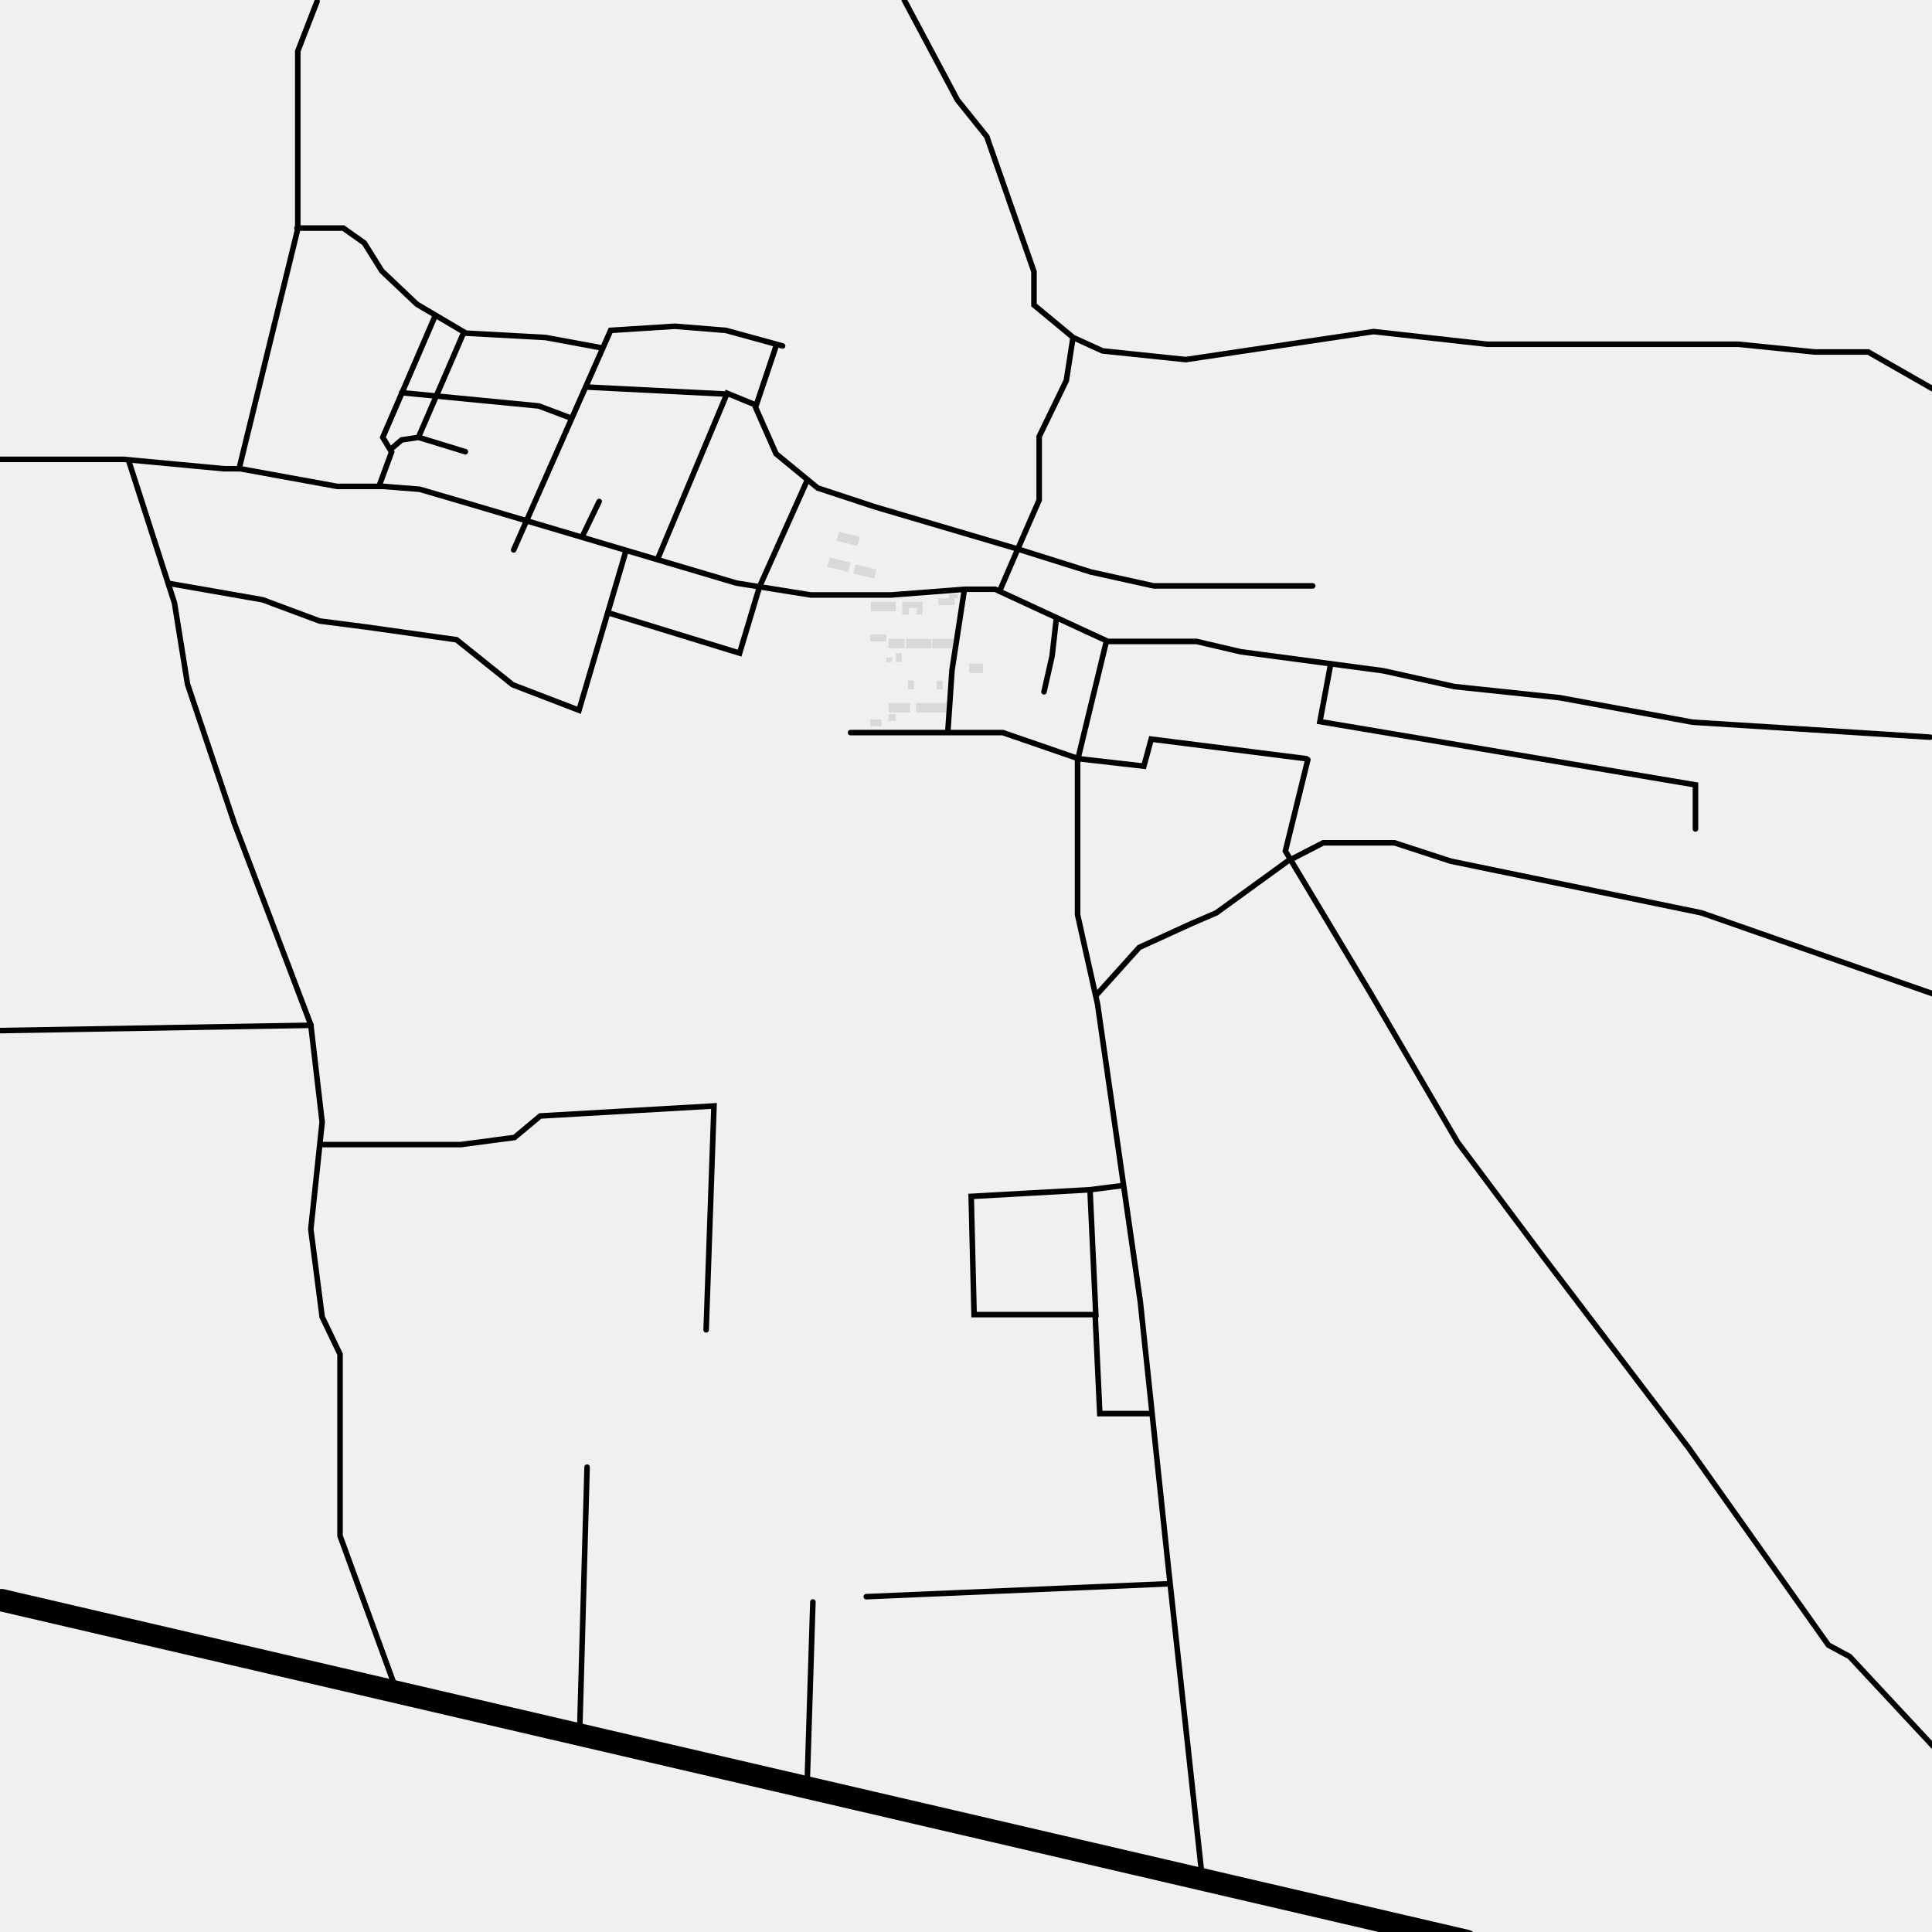
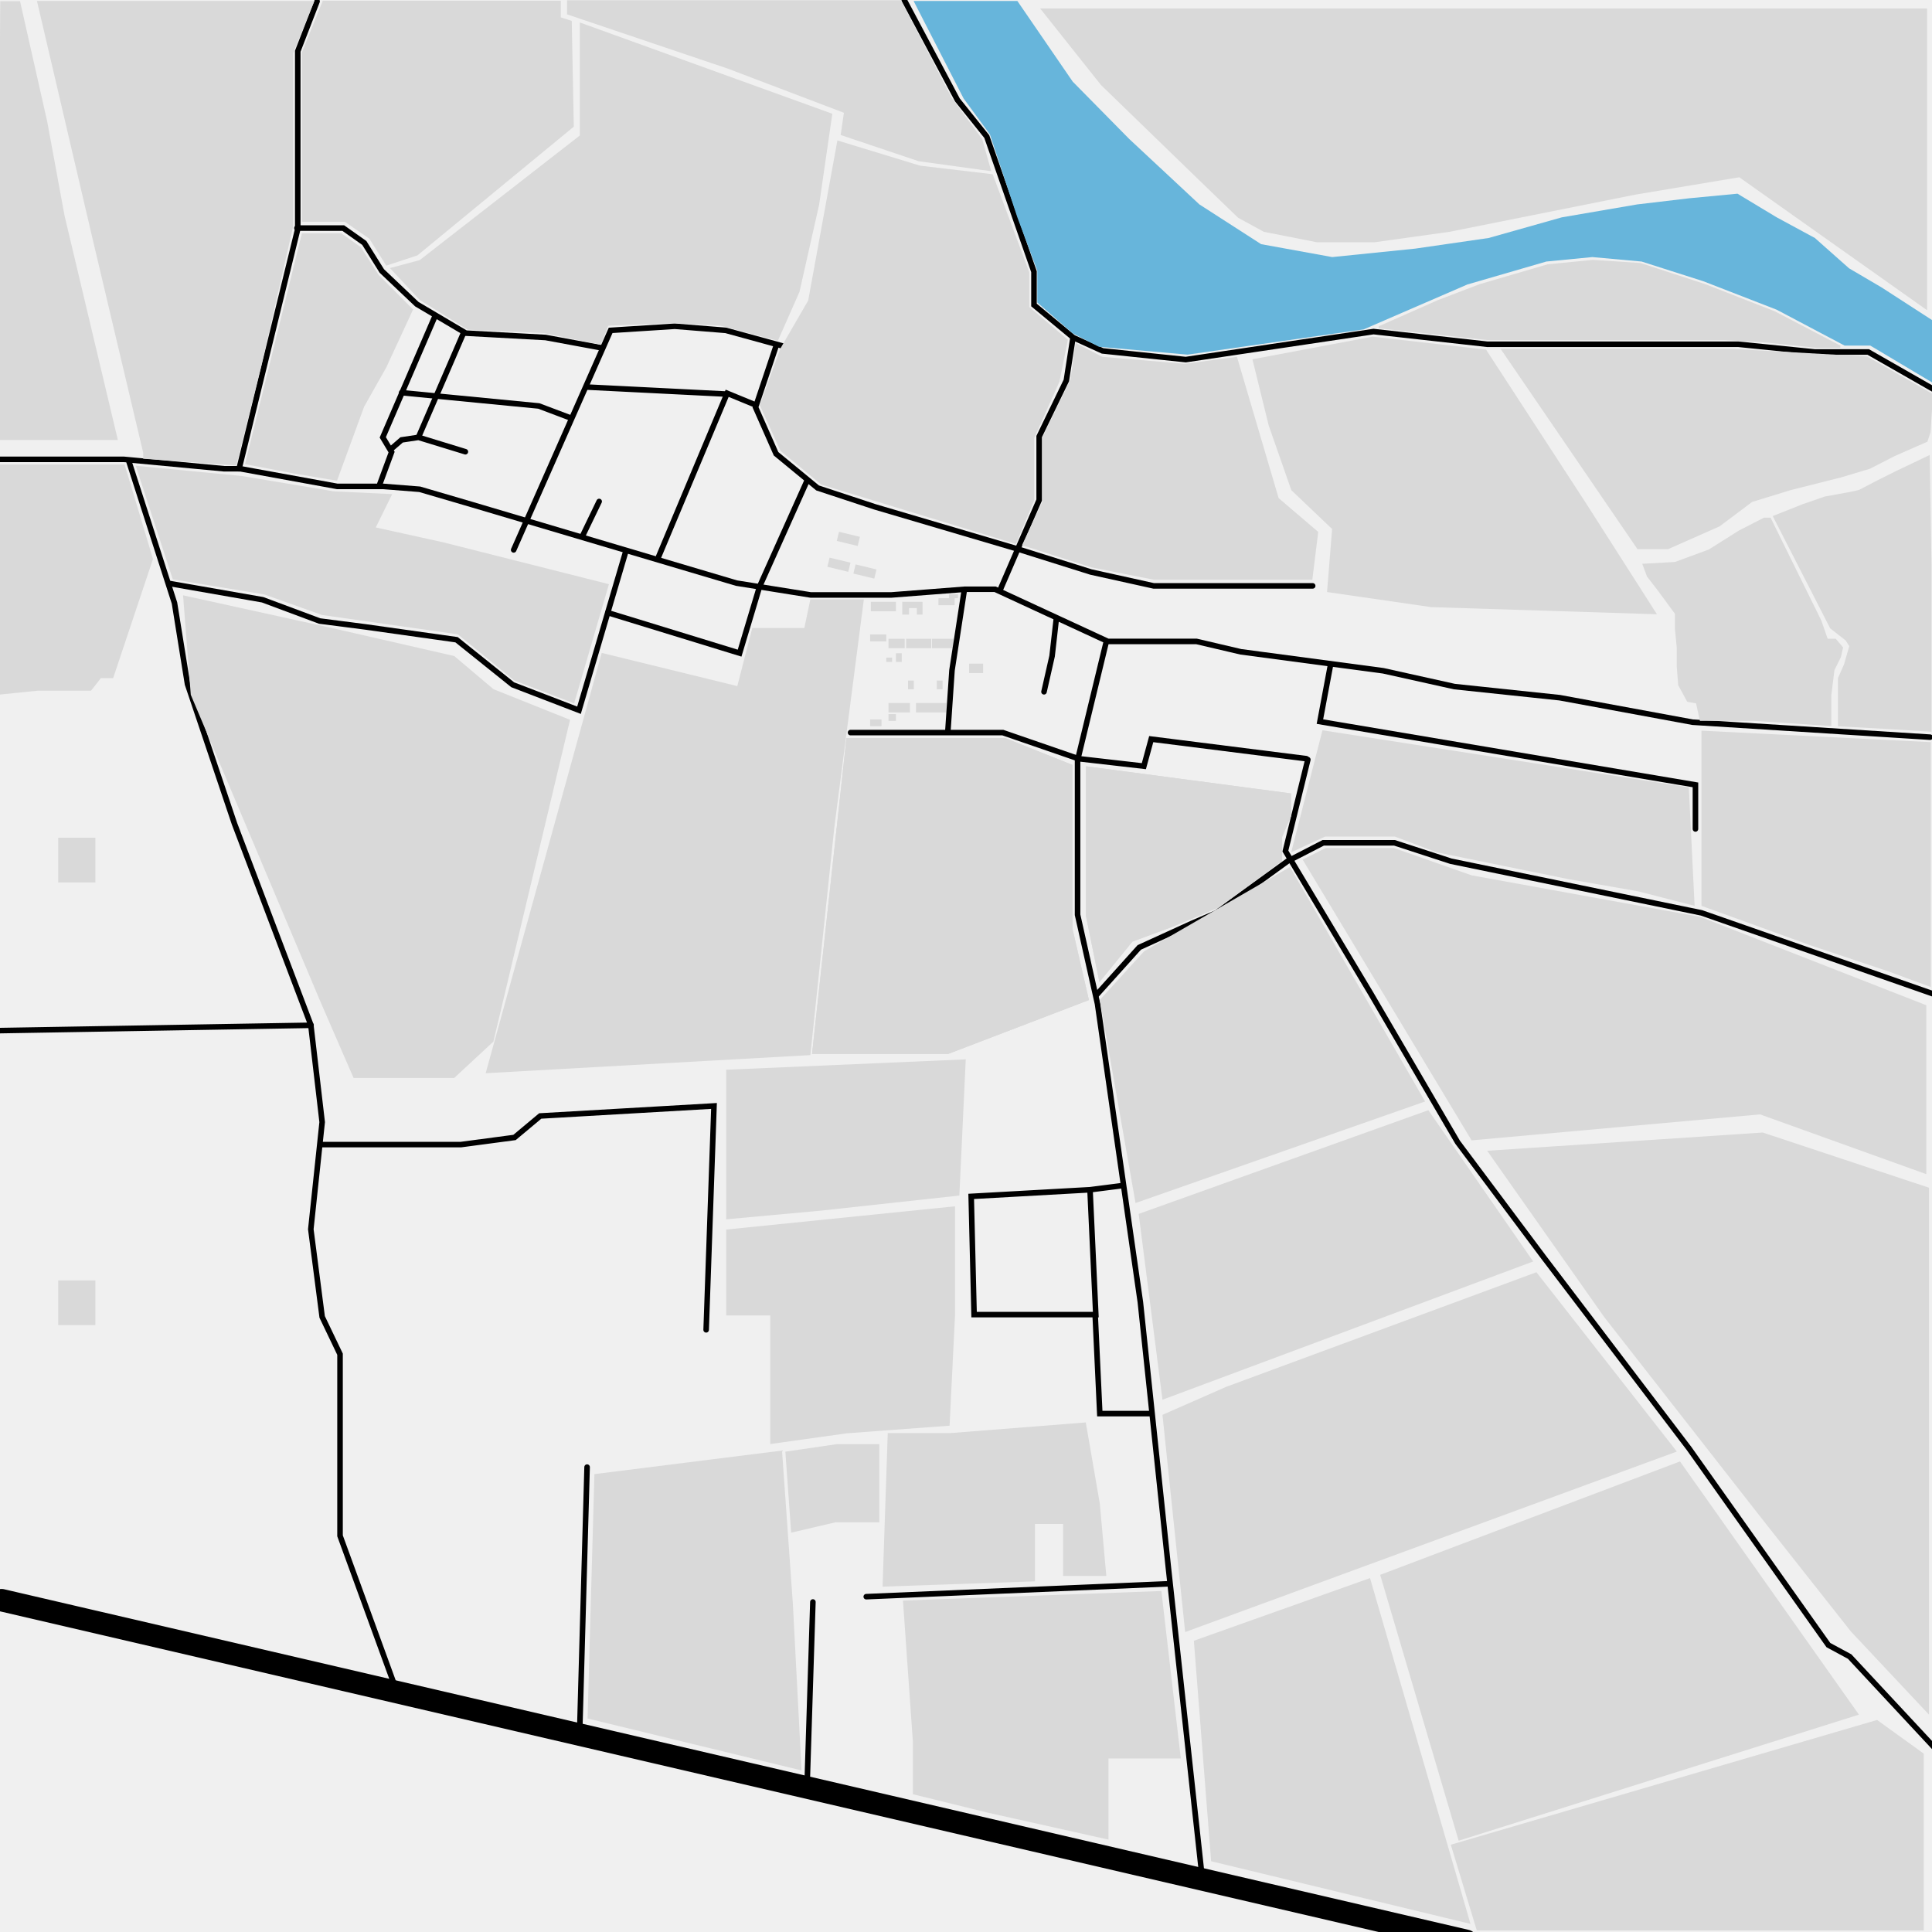
<svg xmlns="http://www.w3.org/2000/svg" width="8000" height="8000" viewBox="0 0 8000 8000" fill="none">
  <g id="Frame 172" clip-path="url(#clip0_3885_5)">
    <rect id="uy" x="3793" y="2911" width="126" height="39" fill="#D9D9D9" />
    <rect id="uy_2" x="3679" y="2911" width="89" height="39" fill="#D9D9D9" />
    <rect id="uy_3" x="3859" y="2645" width="89" height="39" fill="#D9D9D9" />
    <rect id="uy_4" x="3606" y="2492" width="104" height="39" fill="#D9D9D9" />
    <path id="uy_5" d="M3736 2492H3820V2545H3796.5V2518H3764V2545H3736V2492Z" fill="#D9D9D9" />
    <rect id="uy_6" x="3752" y="2645" width="104" height="39" fill="#D9D9D9" />
    <rect id="uy_7" x="4013" y="2748" width="58" height="39" fill="#D9D9D9" />
    <rect id="uy_8" x="3679" y="2645" width="67" height="39" fill="#D9D9D9" />
    <rect id="uy_9" x="3603" y="2627" width="67" height="29" fill="#D9D9D9" />
    <path id="uy_10" d="M3886 2477H3929.5V2461H3967V2477H3953V2506H3886V2477Z" fill="#D9D9D9" />
    <rect id="uy_11" x="3542.81" y="2337.11" width="89" height="39" transform="rotate(13.5541 3542.81 2337.11)" fill="#D9D9D9" />
    <rect id="uy_12" x="3435.14" y="2309" width="89" height="39" transform="rotate(13.5541 3435.14 2309)" fill="#D9D9D9" />
    <rect id="uy_13" x="3474.14" y="2202" width="89" height="39" transform="rotate(13.5541 3474.14 2202)" fill="#D9D9D9" />
    <rect id="uy_14" x="3603" y="2979" width="47" height="28" fill="#D9D9D9" />
    <rect id="uy_15" x="3679" y="2957" width="31" height="28" fill="#D9D9D9" />
    <rect id="uy_16" x="3760" y="2818" width="24" height="36" fill="#D9D9D9" />
    <rect id="uy_17" x="3710" y="2705" width="24" height="36" fill="#D9D9D9" />
    <rect id="uy_18" x="3670" y="2723" width="24" height="18" fill="#D9D9D9" />
    <rect id="uy_19" x="3879" y="2818" width="24" height="36" fill="#D9D9D9" />
    <path id="yol" d="M3925 3026.5L3942 2775.5L3993 2443.5" stroke="black" stroke-width="23" stroke-linecap="round" />
    <path id="yol_2" d="M4323 2864.5L4356.5 2716.5L4374 2562" stroke="black" stroke-width="23" stroke-linecap="round" />
    <path id="yol_3" d="M7020.5 3432.5V3250L5465.5 2988L5510 2750" stroke="black" stroke-width="23" stroke-linecap="round" />
    <path id="yol_4" d="M5435.5 2426H4777L4517 2368.5L4216.5 2274L3622 2098.5L3385.5 2020.5L3213.5 1879L3128.5 1686.5L3213.5 1433" stroke="black" stroke-width="23" stroke-linecap="round" />
    <path id="yol_5" d="M2127 2277L2528.5 1368L2794.5 1351L3005.5 1368L3240.5 1432.5" stroke="black" stroke-width="23" stroke-linecap="round" />
    <path id="yol_6" d="M8009 1613.5L7736 1457.5H7515L7198 1425.5H6707H6158.5L5687.5 1373L4910 1489L4565.5 1453L4444.5 1398L4281.5 1263V1125L4086 565.5L3964.5 414L3744.5 0.5" stroke="black" stroke-width="23" stroke-linecap="round" />
    <path id="yol_7" d="M3522 3033.5H4152.5L4465.5 3141.5L4736.5 3172.5L4767 3060.5L5409 3141.5" stroke="black" stroke-width="23" stroke-linecap="round" />
    <path id="yol_8" d="M4141 2443.5L4222 2256L4303 2070.5V1807.5L4415.5 1575.5L4442.5 1401.5" stroke="black" stroke-width="23" stroke-linecap="round" />
    <path id="magistral yol" d="M6071 8036.5L6.5 6626" stroke="black" stroke-width="93" stroke-linecap="round" />
    <path id="yol_9" d="M4978.5 7780L4838 6491.5L4722 5392L4544.5 4156.5L4462 3788V3148L4579 2665" stroke="black" stroke-width="23" stroke-linecap="round" />
    <path id="yol_10" d="M0 1902H512L928 1941H995L1396 2014H1586L1738 2026L1957.25 2090.25L3049.5 2414.5L3356.5 2463.5H3691.5L3995.5 2440H4120.5L4587.5 2656H4954.5L5138 2699L5727.5 2777.5L6022.5 2843L6458.5 2889L7009 2990.5L7992 3052.5" stroke="black" stroke-width="23" stroke-linecap="round" />
    <path id="yol_11" d="M990 1941L1233 948V212L1313 5.5" stroke="black" stroke-width="23" stroke-linecap="round" />
    <path id="yol_12" d="M2494.5 1441L2259 1397.5L1929 1379.5L1726 1259.5L1581 1122L1508.5 1006L1421.5 944.5H1229.5" stroke="black" stroke-width="23" stroke-linecap="round" />
    <path id="yol_13" d="M1734.5 1806.5L1919.5 1378.5" stroke="black" stroke-width="23" stroke-linecap="round" />
    <path id="yol_14" d="M1573 2003.5L1621.5 1872L1585 1811L1799 1314.5" stroke="black" stroke-width="23" stroke-linecap="round" />
    <path id="yol_15" d="M1663 1626L2231 1681L2361 1730M1618.5 1860L1663 1821.5L1733 1811L1927 1870.5" stroke="black" stroke-width="23" stroke-linecap="round" />
    <path id="yol_16" d="M2727 2305.5L3011 1628.5L3123 1674.5" stroke="black" stroke-width="23" stroke-linecap="round" />
    <path id="yol_17" d="M2434.5 1603L3002.5 1631.5" stroke="black" stroke-width="23" stroke-linecap="round" />
    <path id="yol_18" d="M2414 2215.5L2481 2076.5" stroke="black" stroke-width="23" stroke-linecap="round" />
    <path id="yol_19" d="M1636 6984.5L1408 6359.5V6118V5607.5L1334 5453L1287 5090L1334 4646.5L1287 4243.5L971 3411L776.5 2833L722.5 2497L534.5 1913" stroke="black" stroke-width="23" stroke-linecap="round" />
    <path id="yol_20" d="M2591.5 2282.5L2397.5 2941L2123 2835.5L1890.5 2649L1514 2596L1323.5 2571.5L1087.5 2483.5L704 2416.5" stroke="black" stroke-width="23" stroke-linecap="round" />
    <path id="yol_21" d="M3342.5 1989L3145 2429.5L3062.5 2704.5L2517 2537" stroke="black" stroke-width="23" stroke-linecap="round" />
    <path id="yol_22" d="M0 4267.5L1288 4245.5" stroke="black" stroke-width="23" stroke-linecap="round" />
    <path id="yol_23" d="M3343 7361L3366 6633.5" stroke="black" stroke-width="23" stroke-linecap="round" />
    <path id="yol_24" d="M2401 7146.5L2431 6075" stroke="black" stroke-width="23" stroke-linecap="round" />
    <path id="yol_25" d="M3587 6611.5L4842 6558" stroke="black" stroke-width="23" stroke-linecap="round" />
    <path id="yol_26" d="M4513.5 4926.5L4021.5 4954L4033.5 5443.5H4537.5L4513.5 4926.5ZM4513.5 4926.5L4650.5 4909" stroke="black" stroke-width="23" stroke-linecap="round" />
    <path id="yol_27" d="M4761 5853.5H4554L4535 5447.5" stroke="black" stroke-width="23" stroke-linecap="round" />
    <path id="yol_28" d="M2924 5506.5L2956.5 4579.5L2237 4621L2130.5 4710L1908.5 4739.5H1334" stroke="black" stroke-width="23" stroke-linecap="round" />
    <path id="yol_29" d="M8025 7252.5L7659 6859.5L7571 6812L6994.5 5998.5L6391.5 5205.5L6035.5 4729.5L5676 4114L5322.5 3524L5415.5 3145.5" stroke="black" stroke-width="23" stroke-linecap="round" />
    <path id="yol_30" d="M4541.5 4118.5L4717.5 3923L4936.5 3823L5036.5 3780L5331.5 3566L5479 3490H5774.5L6007.5 3566L7045.5 3780L8013.5 4118.5" stroke="black" stroke-width="23" stroke-linecap="round" />
+     <g id="dala">
+       <path d="M3505 3056H4162L4441 3167.5V3846.5L4509 4141L4217.75 4252.5L3926.5 4364H3362.5L3505 3056Z" fill="#D9D9D9" />
+       <path d="M3505 3056H4162L4441 3167.5V3846.5L4509 4141L4217.75 4252.5L3926.5 4364H3362.5L3505 3056Z" fill="#D9D9D9" />
+     </g>
+     <g id="dala_2">
+       <path d="M4497 3173L5346 3285.5V3378.5L5309 3465V3564.5L5048.5 3756.5L4856.5 3837L4689 3899L4552.5 4066.5L4497 3794V3614V3173Z" fill="#D9D9D9" />
+       <path d="M4497 3173L5346 3285.5V3378.5L5309 3465V3564.5L5048.5 3756.5L4856.5 3837L4689 3899L4552.5 4066.5L4497 3794V3614V3173Z" fill="#D9D9D9" />
+     </g>
+     <path id="dala_3" d="M6158 4765L7299 4689.5L7987.5 4918V7100L7664.5 6756L7299 6293L6642.5 5453.5L6158 4765Z" fill="#D9D9D9" />
+     <path id="dala_4" d="M5394 3559.5L5489 3511.5H5772L6093.5 3624.5L7040.5 3796.5L7976.5 4162.5V4862L7288 4614.5L6093.5 4722L5394 3559.5Z" fill="#D9D9D9" />
+     <path id="dala_5" d="M7045.5 3025.5L7995 3073V4087L7820 4022.5L7495.5 3914L7045.5 3751V3390V3025.5Z" fill="#D9D9D9" />
+     <path id="dala_6" d="M4207 2252.5L3400.5 2006.5L3231.5 1866.5L3146 1677.5L3231.5 1443L3346.5 1244.5L3467.5 581.5L3810 686L4110.5 721.5L4262 1127.5V1271L4422 1407L4387 1580L4282.5 1814V2071L4207 2252.5Z" fill="#D9D9D9" />
+     <path id="dala_7" d="M3941.5 406.5L4067 575.5L4104.5 709L3803.5 667.5L3481 559L3494.5 467L3016 285L2348 59.5V1H3327H3481H3730.5L3941.5 406.5Z" fill="#D9D9D9" />
+     <path id="dala_8" d="M1508 1683.5L1395.5 1990.5L1219 1961L1014.5 1922L1250 966H1413.5L1493.5 1023L1568.5 1139L1710.5 1281.5L1599.5 1521.5L1508 1683.5Z" fill="#D9D9D9" />
+     <path id="daryo " d="M4675.41 575L4966.5 846.5L5222 1011L5516.5 1064.5L5860 1029.5L6164 985.5L6467 900L6779 846.5L6995 821L7194.5 802L7357 900L7515 985.5L7656.5 1111L7791 1190L8002 1326.5V1431V1584.5L7744.5 1431H7638L7357 1282.5L7053 1164.5L6797.5 1083L6593.5 1064.5L6403 1083L6076 1178L5646.5 1364L4917.5 1468.5L4550.74 1436L4441.88 1380.5L4295.14 1252.5V1120.5L4212.66 900L4099.01 556.5L3990.16 408L3783 4H4212.66L4441.88 338L4675.41 575Z" fill="#67B5DB" />
+     <path id="dala_9" d="M1214 219.5V937L1081.5 1517L978.5 1927.5L593 1899.5V1875L385 996L153 4H1302L1214 219.5Z" fill="#D9D9D9" />
+     <path id="dala_10" d="M7979.5 901.5V1284.5L7202 734L6771.5 806L6001.5 960L5693 1003H5452L5233.5 960L5126.5 901.5L4953 734L4558.5 351.5L4307 35H5559H7979.5V901.5Z" fill="#D9D9D9" />
+     <path id="dala_11" d="M1529.5 988.5L1428 918.5H1250V217.5L1336.5 3H2322V72L2367.5 86.5L2376 524.5L1728.5 1057.5L1599.5 1100L1529.5 988.5Z" fill="#D9D9D9" />
+     <path id="dala_12" d="M6552.5 1408H6157L5709 1359.5V1351L5954.5 1242.5L6126 1177L6408 1094.5L6595.5 1076L6793 1089L7062.5 1177L7349 1289L7620.5 1431V1440H7518L7320.5 1419L7141 1408H6552.5Z" fill="#D9D9D9" />
+     <path id="dala_13" d="M3221 1411L2983 1348.5L2784.5 1338L2519 1348.5L2487.5 1427.5L2254 1379.5L1936.5 1365L1738 1242L1614.5 1110L1738 1077L2401 561V93L3446.5 471L3392 847L3310.5 1208.5L3221 1411Z" fill="#D9D9D9" />
+     <path id="dala_14" d="M5434 2400.5H4777.5L4519.5 2349.5L4232 2257.5L4316 2077.5V1812.5L4432.5 1571.5L4454 1420.5L4564.5 1477.5L4907 1506.5L5122 1477.5L5294.5 2062.5L5458.5 2202.5L5434 2400.5Z" fill="#D9D9D9" />
+     <path id="dala_15" d="M7264 2985H7039L7023 2912.5L6986.5 2906L6949 2837L6943 2759V2681L6935.5 2604V2541.5L6863 2443L6820 2387.5L6800 2334.5L6935.5 2327L7075.5 2275.5L7201 2196.5L7304.5 2143.5H7331.5L7541.5 2569L7568 2645H7601.5L7632 2681L7622.5 2721.5L7596 2775L7583 2879V3006.5L7264 2985Z" fill="#D9D9D9" />
+     <path id="dala_16" d="M6861 2543.5L5926.5 2514L5495 2451.5L5516 2190.5L5347 2029.5L5253.5 1762L5186 1487.71L5683.5 1394L6153.5 1447.71L6568.5 2085.5L6861 2543.5Z" fill="#D9D9D9" />
+     <path id="dala_17" d="M7998 2346V2752.5V3030L7822 3019L7610.5 3007.5V2808.07L7635.5 2751.57L7657.5 2675.5L7642.5 2652L7578.5 2602L7340.5 2137L7463.5 2088L7556 2056L7657.5 2037.5L7697 2029L7777 1987.5L7851 1950.5L7990.5 1884L7998 2346Z" fill="#D9D9D9" />
+     <path id="dala_18" d="M8004 1632L7994 1789.5L7981 1829L7846.5 1888L7743 1941L7623 1977L7414.5 2029.5L7255 2078.5L7120.5 2179.5L6907 2274H6780.5L6214 1445H6738H7176.5L7731.5 1476L8004 1632Z" fill="#D9D9D9" />
+     <path id="dala_19" d="M7017 3751L6783.5 3690.88L6495 3640.5L5949.5 3529.38L5775.5 3464H5635H5487L5346.5 3529.38L5476 3023.88L6304.5 3152.88L6993 3260.38L7017 3751Z" fill="#D9D9D9" />
+     <path id="dala_20" d="M6007.5 7638.5L7772.5 7122L7966 7261.5V7993.5H6115L6007.5 7638.5Z" fill="#D9D9D9" />
+     <path id="dala_21" d="M5715 6521L6956.5 6051.5L7697.5 7100L6040 7622L5715 6521Z" fill="#D9D9D9" />
+     <path id="dala_22" d="M4943.5 6794L5673 6534.5L6089 7966.5L5015 7707L4943.5 6794Z" fill="#D9D9D9" />
+     <path id="dala_23" d="M3252 6011L3464.5 5980H3641V6303.75H3458.5L3276 6346.5L3252 6011Z" fill="#D9D9D9" />
+     <path id="dala_24" d="M3739 6627.51L4809 6588L4889.5 7281.5H4590V7617.5L4088.5 7505.5L3780 7429.5V7211.84L3739 6627.51Z" fill="#D9D9D9" />
+     <path id="dala_25" d="M3676 5934H3936L4496 5890L4554 6225.5L4581 6525.5H4402V6310.5H4285.5V6548L3654.5 6570L3676 5934Z" fill="#D9D9D9" />
+     <path id="dala_26" d="M2461.29 6104L3238.18 6006.5L3283.14 6642L3319 7331L2433 7116L2461.29 6104Z" fill="#D9D9D9" />
+     <path id="dala_27" d="M3007 5091.34L3954.5 4995V5447L3932 5903.5L3507 5935L3189.5 5979.5V5447H3007V5091.34Z" fill="#D9D9D9" />
+     <path id="dala_28" d="M4813.5 5858.5L5077.5 5742.5L6362 5268L6943.5 6010.54L4907.5 6758L4813.5 5858.5Z" fill="#D9D9D9" />
+     <path id="dala_29" d="M4715 5026.5L5914.5 4597L6348.5 5223.5L4813.5 5796L4715 5026.5Z" fill="#D9D9D9" />
+     <path id="dala_30" d="M4737.5 3939L5341.5 3590L5901 4561L4702 4981.5L4554 4140.5L4737.5 3939Z" fill="#D9D9D9" />
+     <path id="dala_31" d="M3007 4429.5L3999 4386.5L3972.5 4950.5L3399.5 5013L3007 5049V4429.5Z" fill="#D9D9D9" />
+     <path id="dala_32" d="M2491.5 2703.5L3053 2841L3115 2600.5H3330.5L3355.5 2482H3577L3455 3424L3355.5 4369L2011 4444L2491.5 2703.5Z" fill="#D9D9D9" />
+     <path id="dala_33" d="M488 1822L-5.5 1822V979L1 5H83L195.5 503.5L267.5 894L488 1822Z" fill="#D9D9D9" />
+     <path id="dala_34" d="M417.616 2808L377 2860H156.5L-5.5 2876.5V2314.63V1923.5H516L633.5 2314.63L468.5 2808H417.616Z" fill="#D9D9D9" />
+     <path id="dala_35" d="M1464 4463.5L1329.5 4154L790 2877L758 2465L1370 2599.5L1881 2716.5L2043 2853.5L2360.5 2980.5L2043 4313L1881 4463.5H1464Z" fill="#D9D9D9" />
+     <path id="dala_36" d="M1895.5 2626.5L1333 2546.5L1094.5 2461.5L715.5 2399L562 1928.5L1001.5 1971L1382 2034.5L1624 2046L1556 2184L1835 2245.5L2521.5 2419L2377.5 2912.5L2129 2817.5L1895.5 2626.5Z" fill="#D9D9D9" />
+     <rect id="dala_37" x="395" y="3654" width="154" height="185" transform="rotate(180 395 3654)" fill="#D9D9D9" />
+     <rect id="dala_38" x="395" y="5487" width="154" height="185" transform="rotate(180 395 5487)" fill="#D9D9D9" />
  </g>
  <defs>
    <clipPath id="clip0_3885_5">
      <rect width="8000" height="8000" fill="white" />
    </clipPath>
  </defs>
</svg>
